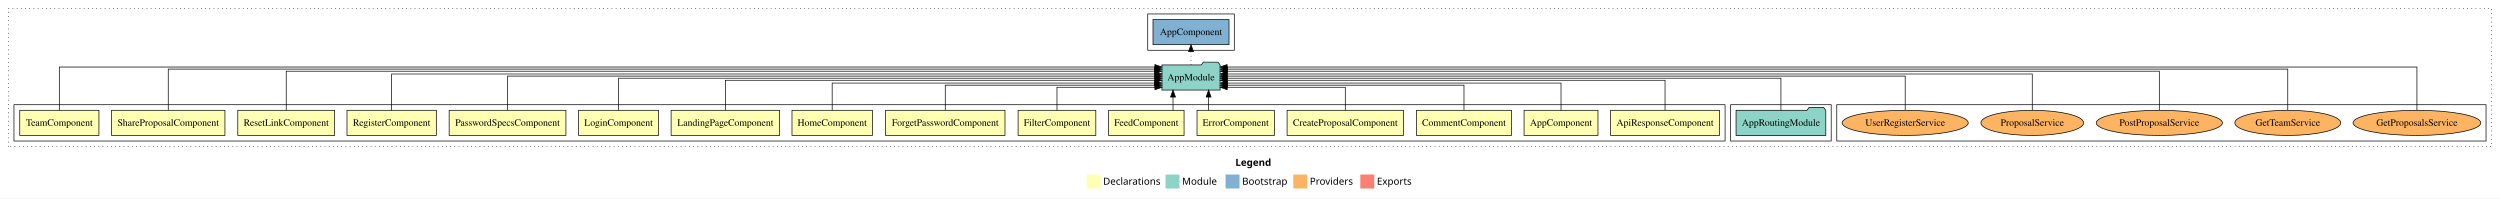
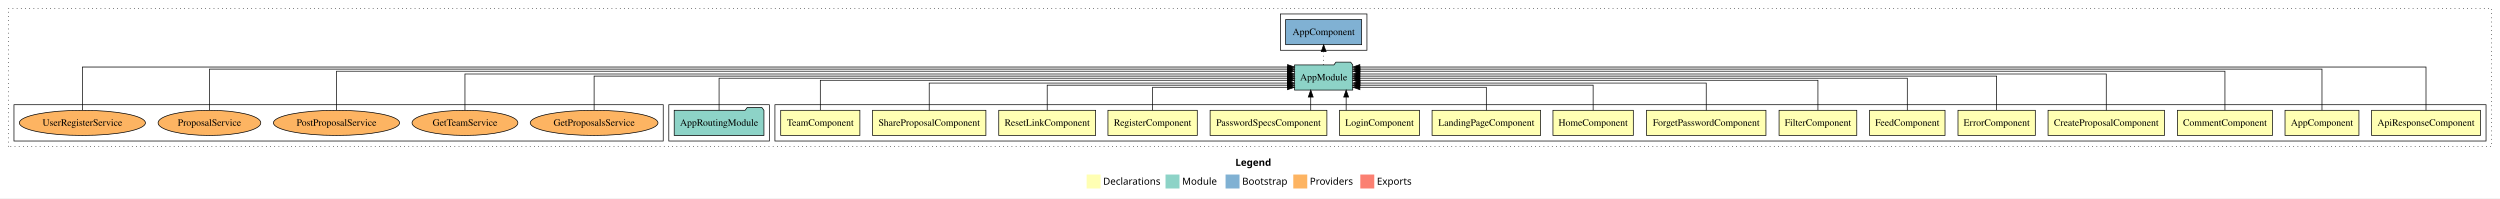
<svg xmlns="http://www.w3.org/2000/svg" width="3581pt" height="284pt" viewBox="0.00 0.00 3581.00 284.00">
  <g id="graph0" class="graph" transform="scale(1 1) rotate(0) translate(4 280)">
    <polygon fill="white" stroke="transparent" points="-4,4 -4,-280 3577,-280 3577,4 -4,4" />
    <text text-anchor="start" x="1765.51" y="-42.4" font-family="sans-serif" font-weight="bold" font-size="14.00">Legend</text>
    <polygon fill="#ffffb3" stroke="transparent" points="1552.5,-10 1552.5,-30 1572.5,-30 1572.5,-10 1552.5,-10" />
    <text text-anchor="start" x="1576.13" y="-15.4" font-family="sans-serif" font-size="14.00">  Declarations</text>
    <polygon fill="#8dd3c7" stroke="transparent" points="1665.5,-10 1665.5,-30 1685.5,-30 1685.5,-10 1665.5,-10" />
    <text text-anchor="start" x="1689.23" y="-15.4" font-family="sans-serif" font-size="14.00">  Module</text>
    <polygon fill="#80b1d3" stroke="transparent" points="1751.5,-10 1751.5,-30 1771.5,-30 1771.5,-10 1751.5,-10" />
    <text text-anchor="start" x="1775.28" y="-15.4" font-family="sans-serif" font-size="14.00">  Bootstrap</text>
    <polygon fill="#fdb462" stroke="transparent" points="1848.5,-10 1848.5,-30 1868.5,-30 1868.5,-10 1848.5,-10" />
    <text text-anchor="start" x="1872.17" y="-15.4" font-family="sans-serif" font-size="14.00">  Providers</text>
    <polygon fill="#fb8072" stroke="transparent" points="1944.5,-10 1944.5,-30 1964.5,-30 1964.5,-10 1944.5,-10" />
    <text text-anchor="start" x="1968.23" y="-15.4" font-family="sans-serif" font-size="14.00">  Exports</text>
    <g id="clust1" class="cluster">
      <polygon fill="none" stroke="black" stroke-dasharray="1,5" points="8,-70 8,-268 3565,-268 3565,-70 8,-70" />
    </g>
+     <g id="clust2" class="cluster">
+       <polygon fill="none" stroke="black" points="1106,-78 1106,-130 3557,-130 3557,-78 1106,-78" />
+     </g>
+     <g id="clust19" class="cluster">
+       <polygon fill="none" stroke="black" points="954,-78 954,-130 1098,-130 1098,-78 954,-78" />
+     </g>
    <g id="clust21" class="cluster">
-       <polygon fill="none" stroke="black" points="1640,-208 1640,-260 1764,-260 1764,-208 1640,-208" />
+       <polygon fill="none" stroke="black" points="1830,-208 1830,-260 1954,-260 1954,-208 1830,-208" />
    </g>
    <g id="clust22" class="cluster">
-       <polygon fill="none" stroke="black" points="2627,-78 2627,-130 3557,-130 3557,-78 2627,-78" />
-     </g>
-     <g id="clust19" class="cluster">
-       <polygon fill="none" stroke="black" points="2475,-78 2475,-130 2619,-130 2619,-78 2475,-78" />
-     </g>
-     <g id="clust2" class="cluster">
-       <polygon fill="none" stroke="black" points="16,-78 16,-130 2467,-130 2467,-78 16,-78" />
+       <polygon fill="none" stroke="black" points="16,-78 16,-130 946,-130 946,-78 16,-78" />
    </g>
    <g id="node1" class="node">
-       <polygon fill="#ffffb3" stroke="black" points="2458.98,-122 2303.02,-122 2303.02,-86 2458.98,-86 2458.98,-122" />
-       <text text-anchor="middle" x="2381" y="-99.8" font-family="Times,serif" font-size="14.00">ApiResponseComponent</text>
+       <polygon fill="#ffffb3" stroke="black" points="3548.98,-122 3393.02,-122 3393.02,-86 3548.98,-86 3548.98,-122" />
+       <text text-anchor="middle" x="3471" y="-99.8" font-family="Times,serif" font-size="14.00">ApiResponseComponent</text>
    </g>
    <g id="node17" class="node">
-       <polygon fill="#8dd3c7" stroke="black" points="1743.66,-187 1740.66,-191 1719.66,-191 1716.66,-187 1660.34,-187 1660.34,-151 1743.66,-151 1743.66,-187" />
-       <text text-anchor="middle" x="1702" y="-164.8" font-family="Times,serif" font-size="14.00">AppModule</text>
+       <polygon fill="#8dd3c7" stroke="black" points="1933.66,-187 1930.66,-191 1909.66,-191 1906.66,-187 1850.34,-187 1850.34,-151 1933.66,-151 1933.66,-187" />
+       <text text-anchor="middle" x="1892" y="-164.8" font-family="Times,serif" font-size="14.00">AppModule</text>
    </g>
    <g id="edge1" class="edge">
-       <path fill="none" stroke="black" d="M2381,-122.3C2381,-140.27 2381,-165 2381,-165 2381,-165 1753.71,-165 1753.71,-165" />
-       <polygon fill="black" stroke="black" points="1753.71,-161.5 1743.71,-165 1753.71,-168.5 1753.71,-161.5" />
+       <path fill="none" stroke="black" d="M3471,-122.15C3471,-145.76 3471,-184 3471,-184 3471,-184 1943.83,-184 1943.83,-184" />
+       <polygon fill="black" stroke="black" points="1943.83,-180.5 1933.83,-184 1943.83,-187.5 1943.83,-180.5" />
    </g>
    <g id="node2" class="node">
-       <polygon fill="#ffffb3" stroke="black" points="2284.94,-122 2179.06,-122 2179.06,-86 2284.94,-86 2284.94,-122" />
-       <text text-anchor="middle" x="2232" y="-99.8" font-family="Times,serif" font-size="14.00">AppComponent</text>
+       <polygon fill="#ffffb3" stroke="black" points="3374.94,-122 3269.06,-122 3269.06,-86 3374.94,-86 3374.94,-122" />
+       <text text-anchor="middle" x="3322" y="-99.8" font-family="Times,serif" font-size="14.00">AppComponent</text>
    </g>
    <g id="edge2" class="edge">
-       <path fill="none" stroke="black" d="M2232,-122.04C2232,-138.73 2232,-161 2232,-161 2232,-161 1754.03,-161 1754.03,-161" />
-       <polygon fill="black" stroke="black" points="1754.03,-157.5 1744.03,-161 1754.03,-164.5 1754.03,-157.5" />
+       <path fill="none" stroke="black" d="M3322,-122.25C3322,-145.02 3322,-181 3322,-181 3322,-181 1944.02,-181 1944.02,-181" />
+       <polygon fill="black" stroke="black" points="1944.02,-177.5 1934.02,-181 1944.02,-184.5 1944.02,-177.5" />
    </g>
    <g id="node3" class="node">
-       <polygon fill="#ffffb3" stroke="black" points="2161.06,-122 2024.94,-122 2024.94,-86 2161.06,-86 2161.06,-122" />
-       <text text-anchor="middle" x="2093" y="-99.8" font-family="Times,serif" font-size="14.00">CommentComponent</text>
+       <polygon fill="#ffffb3" stroke="black" points="3251.06,-122 3114.94,-122 3114.94,-86 3251.06,-86 3251.06,-122" />
+       <text text-anchor="middle" x="3183" y="-99.8" font-family="Times,serif" font-size="14.00">CommentComponent</text>
    </g>
    <g id="edge3" class="edge">
-       <path fill="none" stroke="black" d="M2093,-122.28C2093,-137.95 2093,-158 2093,-158 2093,-158 1753.84,-158 1753.84,-158" />
-       <polygon fill="black" stroke="black" points="1753.84,-154.5 1743.84,-158 1753.84,-161.5 1753.84,-154.5" />
+       <path fill="none" stroke="black" d="M3183,-122.29C3183,-144.21 3183,-178 3183,-178 3183,-178 1943.86,-178 1943.86,-178" />
+       <polygon fill="black" stroke="black" points="1943.86,-174.5 1933.86,-178 1943.86,-181.5 1943.86,-174.5" />
    </g>
    <g id="node4" class="node">
-       <polygon fill="#ffffb3" stroke="black" points="2006.36,-122 1839.64,-122 1839.64,-86 2006.36,-86 2006.36,-122" />
-       <text text-anchor="middle" x="1923" y="-99.8" font-family="Times,serif" font-size="14.00">CreateProposalComponent</text>
+       <polygon fill="#ffffb3" stroke="black" points="3096.36,-122 2929.64,-122 2929.64,-86 3096.36,-86 3096.36,-122" />
+       <text text-anchor="middle" x="3013" y="-99.8" font-family="Times,serif" font-size="14.00">CreateProposalComponent</text>
    </g>
    <g id="edge4" class="edge">
-       <path fill="none" stroke="black" d="M1923,-122.12C1923,-136.78 1923,-155 1923,-155 1923,-155 1753.83,-155 1753.83,-155" />
-       <polygon fill="black" stroke="black" points="1753.83,-151.5 1743.83,-155 1753.83,-158.5 1753.83,-151.5" />
+       <path fill="none" stroke="black" d="M3013,-122.03C3013,-142.77 3013,-174 3013,-174 3013,-174 1943.9,-174 1943.9,-174" />
+       <polygon fill="black" stroke="black" points="1943.9,-170.5 1933.9,-174 1943.9,-177.5 1943.9,-170.5" />
    </g>
    <g id="node5" class="node">
-       <polygon fill="#ffffb3" stroke="black" points="1821.37,-122 1710.63,-122 1710.63,-86 1821.37,-86 1821.37,-122" />
-       <text text-anchor="middle" x="1766" y="-99.8" font-family="Times,serif" font-size="14.00">ErrorComponent</text>
+       <polygon fill="#ffffb3" stroke="black" points="2911.37,-122 2800.63,-122 2800.63,-86 2911.37,-86 2911.37,-122" />
+       <text text-anchor="middle" x="2856" y="-99.8" font-family="Times,serif" font-size="14.00">ErrorComponent</text>
    </g>
    <g id="edge5" class="edge">
-       <path fill="none" stroke="black" d="M1727.2,-122.11C1727.2,-122.11 1727.2,-140.99 1727.2,-140.99" />
-       <polygon fill="black" stroke="black" points="1723.7,-140.99 1727.2,-150.99 1730.7,-140.99 1723.7,-140.99" />
+       <path fill="none" stroke="black" d="M2856,-122.31C2856,-142.15 2856,-171 2856,-171 2856,-171 1943.73,-171 1943.73,-171" />
+       <polygon fill="black" stroke="black" points="1943.73,-167.5 1933.73,-171 1943.73,-174.5 1943.73,-167.5" />
    </g>
    <g id="node6" class="node">
-       <polygon fill="#ffffb3" stroke="black" points="1692.05,-122 1583.95,-122 1583.95,-86 1692.05,-86 1692.05,-122" />
-       <text text-anchor="middle" x="1638" y="-99.8" font-family="Times,serif" font-size="14.00">FeedComponent</text>
+       <polygon fill="#ffffb3" stroke="black" points="2782.05,-122 2673.95,-122 2673.95,-86 2782.05,-86 2782.05,-122" />
+       <text text-anchor="middle" x="2728" y="-99.8" font-family="Times,serif" font-size="14.00">FeedComponent</text>
    </g>
    <g id="edge6" class="edge">
-       <path fill="none" stroke="black" d="M1676.22,-122.11C1676.22,-122.11 1676.22,-140.99 1676.22,-140.99" />
-       <polygon fill="black" stroke="black" points="1672.72,-140.99 1676.22,-150.99 1679.72,-140.99 1672.72,-140.99" />
+       <path fill="none" stroke="black" d="M2728,-122.17C2728,-141.09 2728,-168 2728,-168 2728,-168 1943.74,-168 1943.74,-168" />
+       <polygon fill="black" stroke="black" points="1943.74,-164.5 1933.74,-168 1943.74,-171.5 1943.74,-164.5" />
    </g>
    <g id="node7" class="node">
-       <polygon fill="#ffffb3" stroke="black" points="1565.66,-122 1454.34,-122 1454.34,-86 1565.66,-86 1565.66,-122" />
-       <text text-anchor="middle" x="1510" y="-99.8" font-family="Times,serif" font-size="14.00">FilterComponent</text>
+       <polygon fill="#ffffb3" stroke="black" points="2655.66,-122 2544.34,-122 2544.34,-86 2655.66,-86 2655.66,-122" />
+       <text text-anchor="middle" x="2600" y="-99.8" font-family="Times,serif" font-size="14.00">FilterComponent</text>
    </g>
    <g id="edge7" class="edge">
-       <path fill="none" stroke="black" d="M1510,-122.12C1510,-136.78 1510,-155 1510,-155 1510,-155 1650.34,-155 1650.34,-155" />
-       <polygon fill="black" stroke="black" points="1650.34,-158.5 1660.34,-155 1650.34,-151.5 1650.34,-158.5" />
+       <path fill="none" stroke="black" d="M2600,-122.3C2600,-140.27 2600,-165 2600,-165 2600,-165 1943.91,-165 1943.91,-165" />
+       <polygon fill="black" stroke="black" points="1943.91,-161.5 1933.91,-165 1943.91,-168.5 1943.91,-161.5" />
    </g>
    <g id="node8" class="node">
-       <polygon fill="#ffffb3" stroke="black" points="1435.54,-122 1264.46,-122 1264.46,-86 1435.54,-86 1435.54,-122" />
-       <text text-anchor="middle" x="1350" y="-99.8" font-family="Times,serif" font-size="14.00">ForgetPasswordComponent</text>
+       <polygon fill="#ffffb3" stroke="black" points="2525.54,-122 2354.46,-122 2354.46,-86 2525.54,-86 2525.54,-122" />
+       <text text-anchor="middle" x="2440" y="-99.8" font-family="Times,serif" font-size="14.00">ForgetPasswordComponent</text>
    </g>
    <g id="edge8" class="edge">
-       <path fill="none" stroke="black" d="M1350,-122.28C1350,-137.95 1350,-158 1350,-158 1350,-158 1650.24,-158 1650.24,-158" />
-       <polygon fill="black" stroke="black" points="1650.24,-161.5 1660.24,-158 1650.24,-154.5 1650.24,-161.5" />
+       <path fill="none" stroke="black" d="M2440,-122.04C2440,-138.73 2440,-161 2440,-161 2440,-161 1944.09,-161 1944.09,-161" />
+       <polygon fill="black" stroke="black" points="1944.09,-157.5 1934.09,-161 1944.09,-164.5 1944.09,-157.5" />
    </g>
    <g id="node9" class="node">
-       <polygon fill="#ffffb3" stroke="black" points="1245.55,-122 1130.45,-122 1130.45,-86 1245.55,-86 1245.55,-122" />
-       <text text-anchor="middle" x="1188" y="-99.8" font-family="Times,serif" font-size="14.00">HomeComponent</text>
+       <polygon fill="#ffffb3" stroke="black" points="2335.55,-122 2220.45,-122 2220.45,-86 2335.55,-86 2335.55,-122" />
+       <text text-anchor="middle" x="2278" y="-99.8" font-family="Times,serif" font-size="14.00">HomeComponent</text>
    </g>
    <g id="edge9" class="edge">
-       <path fill="none" stroke="black" d="M1188,-122.04C1188,-138.73 1188,-161 1188,-161 1188,-161 1649.94,-161 1649.94,-161" />
-       <polygon fill="black" stroke="black" points="1649.94,-164.5 1659.94,-161 1649.94,-157.5 1649.94,-164.5" />
+       <path fill="none" stroke="black" d="M2278,-122.28C2278,-137.95 2278,-158 2278,-158 2278,-158 1943.68,-158 1943.68,-158" />
+       <polygon fill="black" stroke="black" points="1943.68,-154.5 1933.68,-158 1943.68,-161.5 1943.68,-154.5" />
    </g>
    <g id="node10" class="node">
-       <polygon fill="#ffffb3" stroke="black" points="1112.7,-122 957.3,-122 957.3,-86 1112.7,-86 1112.7,-122" />
-       <text text-anchor="middle" x="1035" y="-99.8" font-family="Times,serif" font-size="14.00">LandingPageComponent</text>
+       <polygon fill="#ffffb3" stroke="black" points="2202.7,-122 2047.3,-122 2047.3,-86 2202.7,-86 2202.7,-122" />
+       <text text-anchor="middle" x="2125" y="-99.8" font-family="Times,serif" font-size="14.00">LandingPageComponent</text>
    </g>
    <g id="edge10" class="edge">
-       <path fill="none" stroke="black" d="M1035,-122.3C1035,-140.27 1035,-165 1035,-165 1035,-165 1650.28,-165 1650.28,-165" />
-       <polygon fill="black" stroke="black" points="1650.28,-168.5 1660.28,-165 1650.28,-161.5 1650.28,-168.5" />
+       <path fill="none" stroke="black" d="M2125,-122.12C2125,-136.78 2125,-155 2125,-155 2125,-155 1943.92,-155 1943.92,-155" />
+       <polygon fill="black" stroke="black" points="1943.92,-151.5 1933.92,-155 1943.92,-158.5 1943.92,-151.5" />
    </g>
    <g id="node11" class="node">
-       <polygon fill="#ffffb3" stroke="black" points="939.28,-122 824.72,-122 824.72,-86 939.28,-86 939.28,-122" />
-       <text text-anchor="middle" x="882" y="-99.8" font-family="Times,serif" font-size="14.00">LoginComponent</text>
+       <polygon fill="#ffffb3" stroke="black" points="2029.28,-122 1914.72,-122 1914.72,-86 2029.28,-86 2029.28,-122" />
+       <text text-anchor="middle" x="1972" y="-99.8" font-family="Times,serif" font-size="14.00">LoginComponent</text>
    </g>
    <g id="edge11" class="edge">
-       <path fill="none" stroke="black" d="M882,-122.17C882,-141.09 882,-168 882,-168 882,-168 1650.21,-168 1650.21,-168" />
-       <polygon fill="black" stroke="black" points="1650.21,-171.5 1660.21,-168 1650.21,-164.5 1650.21,-171.5" />
+       <path fill="none" stroke="black" d="M1924.22,-122.11C1924.22,-122.11 1924.22,-140.99 1924.22,-140.99" />
+       <polygon fill="black" stroke="black" points="1920.72,-140.99 1924.22,-150.99 1927.72,-140.99 1920.72,-140.99" />
    </g>
    <g id="node12" class="node">
-       <polygon fill="#ffffb3" stroke="black" points="806.64,-122 639.36,-122 639.36,-86 806.64,-86 806.64,-122" />
-       <text text-anchor="middle" x="723" y="-99.8" font-family="Times,serif" font-size="14.00">PasswordSpecsComponent</text>
+       <polygon fill="#ffffb3" stroke="black" points="1896.64,-122 1729.36,-122 1729.36,-86 1896.64,-86 1896.64,-122" />
+       <text text-anchor="middle" x="1813" y="-99.8" font-family="Times,serif" font-size="14.00">PasswordSpecsComponent</text>
    </g>
    <g id="edge12" class="edge">
-       <path fill="none" stroke="black" d="M723,-122.31C723,-142.15 723,-171 723,-171 723,-171 1650.25,-171 1650.25,-171" />
-       <polygon fill="black" stroke="black" points="1650.25,-174.5 1660.25,-171 1650.25,-167.5 1650.25,-174.5" />
+       <path fill="none" stroke="black" d="M1873.5,-122.11C1873.5,-122.11 1873.5,-140.99 1873.5,-140.99" />
+       <polygon fill="black" stroke="black" points="1870,-140.99 1873.5,-150.99 1877,-140.99 1870,-140.99" />
    </g>
    <g id="node13" class="node">
-       <polygon fill="#ffffb3" stroke="black" points="620.98,-122 493.02,-122 493.02,-86 620.98,-86 620.98,-122" />
-       <text text-anchor="middle" x="557" y="-99.8" font-family="Times,serif" font-size="14.00">RegisterComponent</text>
+       <polygon fill="#ffffb3" stroke="black" points="1710.98,-122 1583.02,-122 1583.02,-86 1710.98,-86 1710.98,-122" />
+       <text text-anchor="middle" x="1647" y="-99.8" font-family="Times,serif" font-size="14.00">RegisterComponent</text>
    </g>
    <g id="edge13" class="edge">
-       <path fill="none" stroke="black" d="M557,-122.03C557,-142.77 557,-174 557,-174 557,-174 1650.23,-174 1650.23,-174" />
-       <polygon fill="black" stroke="black" points="1650.23,-177.5 1660.23,-174 1650.23,-170.5 1650.23,-177.5" />
+       <path fill="none" stroke="black" d="M1647,-122.12C1647,-136.78 1647,-155 1647,-155 1647,-155 1840.16,-155 1840.16,-155" />
+       <polygon fill="black" stroke="black" points="1840.16,-158.5 1850.16,-155 1840.16,-151.5 1840.16,-158.5" />
    </g>
    <g id="node14" class="node">
-       <polygon fill="#ffffb3" stroke="black" points="475.38,-122 336.62,-122 336.62,-86 475.38,-86 475.38,-122" />
-       <text text-anchor="middle" x="406" y="-99.8" font-family="Times,serif" font-size="14.00">ResetLinkComponent</text>
+       <polygon fill="#ffffb3" stroke="black" points="1565.38,-122 1426.62,-122 1426.62,-86 1565.38,-86 1565.38,-122" />
+       <text text-anchor="middle" x="1496" y="-99.8" font-family="Times,serif" font-size="14.00">ResetLinkComponent</text>
    </g>
    <g id="edge14" class="edge">
-       <path fill="none" stroke="black" d="M406,-122.29C406,-144.21 406,-178 406,-178 406,-178 1649.98,-178 1649.98,-178" />
-       <polygon fill="black" stroke="black" points="1649.98,-181.5 1659.98,-178 1649.98,-174.5 1649.98,-181.5" />
+       <path fill="none" stroke="black" d="M1496,-122.28C1496,-137.95 1496,-158 1496,-158 1496,-158 1840,-158 1840,-158" />
+       <polygon fill="black" stroke="black" points="1840,-161.5 1850,-158 1840,-154.5 1840,-161.5" />
    </g>
    <g id="node15" class="node">
-       <polygon fill="#ffffb3" stroke="black" points="318.2,-122 155.8,-122 155.8,-86 318.2,-86 318.2,-122" />
-       <text text-anchor="middle" x="237" y="-99.8" font-family="Times,serif" font-size="14.00">ShareProposalComponent</text>
+       <polygon fill="#ffffb3" stroke="black" points="1408.2,-122 1245.8,-122 1245.8,-86 1408.2,-86 1408.2,-122" />
+       <text text-anchor="middle" x="1327" y="-99.8" font-family="Times,serif" font-size="14.00">ShareProposalComponent</text>
    </g>
    <g id="edge15" class="edge">
-       <path fill="none" stroke="black" d="M237,-122.25C237,-145.02 237,-181 237,-181 237,-181 1650.13,-181 1650.13,-181" />
-       <polygon fill="black" stroke="black" points="1650.13,-184.5 1660.13,-181 1650.13,-177.5 1650.13,-184.5" />
+       <path fill="none" stroke="black" d="M1327,-122.04C1327,-138.73 1327,-161 1327,-161 1327,-161 1839.99,-161 1839.99,-161" />
+       <polygon fill="black" stroke="black" points="1839.99,-164.5 1849.99,-161 1839.99,-157.5 1839.99,-164.5" />
    </g>
    <g id="node16" class="node">
-       <polygon fill="#ffffb3" stroke="black" points="137.7,-122 24.3,-122 24.3,-86 137.7,-86 137.7,-122" />
-       <text text-anchor="middle" x="81" y="-99.8" font-family="Times,serif" font-size="14.00">TeamComponent</text>
+       <polygon fill="#ffffb3" stroke="black" points="1227.7,-122 1114.3,-122 1114.3,-86 1227.7,-86 1227.7,-122" />
+       <text text-anchor="middle" x="1171" y="-99.8" font-family="Times,serif" font-size="14.00">TeamComponent</text>
    </g>
    <g id="edge16" class="edge">
-       <path fill="none" stroke="black" d="M81,-122.15C81,-145.76 81,-184 81,-184 81,-184 1650.3,-184 1650.3,-184" />
-       <polygon fill="black" stroke="black" points="1650.3,-187.5 1660.3,-184 1650.3,-180.5 1650.3,-187.5" />
+       <path fill="none" stroke="black" d="M1171,-122.3C1171,-140.27 1171,-165 1171,-165 1171,-165 1840.12,-165 1840.12,-165" />
+       <polygon fill="black" stroke="black" points="1840.12,-168.5 1850.12,-165 1840.12,-161.5 1840.12,-168.5" />
    </g>
    <g id="node19" class="node">
-       <polygon fill="#80b1d3" stroke="black" points="1756.44,-252 1647.56,-252 1647.56,-216 1756.44,-216 1756.44,-252" />
-       <text text-anchor="middle" x="1702" y="-229.8" font-family="Times,serif" font-size="14.00">AppComponent </text>
+       <polygon fill="#80b1d3" stroke="black" points="1946.44,-252 1837.56,-252 1837.56,-216 1946.44,-216 1946.44,-252" />
+       <text text-anchor="middle" x="1892" y="-229.8" font-family="Times,serif" font-size="14.00">AppComponent </text>
    </g>
    <g id="edge18" class="edge">
-       <path fill="none" stroke="black" stroke-dasharray="1,5" d="M1702,-187.11C1702,-187.11 1702,-205.99 1702,-205.99" />
-       <polygon fill="black" stroke="black" points="1698.5,-205.99 1702,-215.99 1705.5,-205.99 1698.5,-205.99" />
+       <path fill="none" stroke="black" stroke-dasharray="1,5" d="M1892,-187.11C1892,-187.11 1892,-205.99 1892,-205.99" />
+       <polygon fill="black" stroke="black" points="1888.5,-205.99 1892,-215.99 1895.5,-205.99 1888.5,-205.99" />
    </g>
    <g id="node18" class="node">
-       <polygon fill="#8dd3c7" stroke="black" points="2611.27,-122 2608.27,-126 2587.27,-126 2584.27,-122 2482.73,-122 2482.73,-86 2611.27,-86 2611.27,-122" />
-       <text text-anchor="middle" x="2547" y="-99.8" font-family="Times,serif" font-size="14.00">AppRoutingModule</text>
+       <polygon fill="#8dd3c7" stroke="black" points="1090.27,-122 1087.27,-126 1066.27,-126 1063.27,-122 961.73,-122 961.73,-86 1090.27,-86 1090.27,-122" />
+       <text text-anchor="middle" x="1026" y="-99.8" font-family="Times,serif" font-size="14.00">AppRoutingModule</text>
    </g>
    <g id="edge17" class="edge">
-       <path fill="none" stroke="black" d="M2547,-122.17C2547,-141.09 2547,-168 2547,-168 2547,-168 1753.9,-168 1753.9,-168" />
-       <polygon fill="black" stroke="black" points="1753.9,-164.5 1743.9,-168 1753.9,-171.5 1753.9,-164.5" />
+       <path fill="none" stroke="black" d="M1026,-122.17C1026,-141.09 1026,-168 1026,-168 1026,-168 1840.23,-168 1840.23,-168" />
+       <polygon fill="black" stroke="black" points="1840.23,-171.5 1850.23,-168 1840.23,-164.5 1840.23,-171.5" />
    </g>
    <g id="node20" class="node">
-       <ellipse fill="#fdb462" stroke="black" cx="3458" cy="-104" rx="91.47" ry="18" />
-       <text text-anchor="middle" x="3458" y="-99.8" font-family="Times,serif" font-size="14.00">GetProposalsService</text>
+       <ellipse fill="#fdb462" stroke="black" cx="847" cy="-104" rx="91.47" ry="18" />
+       <text text-anchor="middle" x="847" y="-99.8" font-family="Times,serif" font-size="14.00">GetProposalsService</text>
    </g>
    <g id="edge19" class="edge">
-       <path fill="none" stroke="black" d="M3458,-122.15C3458,-145.76 3458,-184 3458,-184 3458,-184 1753.67,-184 1753.67,-184" />
-       <polygon fill="black" stroke="black" points="1753.68,-180.5 1743.67,-184 1753.67,-187.5 1753.68,-180.5" />
+       <path fill="none" stroke="black" d="M847,-122.31C847,-142.15 847,-171 847,-171 847,-171 1840.07,-171 1840.07,-171" />
+       <polygon fill="black" stroke="black" points="1840.07,-174.5 1850.07,-171 1840.07,-167.5 1840.07,-174.5" />
    </g>
    <g id="node21" class="node">
-       <ellipse fill="#fdb462" stroke="black" cx="3273" cy="-104" rx="75.84" ry="18" />
-       <text text-anchor="middle" x="3273" y="-99.8" font-family="Times,serif" font-size="14.00">GetTeamService</text>
+       <ellipse fill="#fdb462" stroke="black" cx="662" cy="-104" rx="75.84" ry="18" />
+       <text text-anchor="middle" x="662" y="-99.8" font-family="Times,serif" font-size="14.00">GetTeamService</text>
    </g>
    <g id="edge20" class="edge">
-       <path fill="none" stroke="black" d="M3273,-122.25C3273,-145.02 3273,-181 3273,-181 3273,-181 1754.02,-181 1754.02,-181" />
-       <polygon fill="black" stroke="black" points="1754.02,-177.5 1744.02,-181 1754.02,-184.5 1754.02,-177.5" />
+       <path fill="none" stroke="black" d="M662,-122.03C662,-142.77 662,-174 662,-174 662,-174 1840.02,-174 1840.02,-174" />
+       <polygon fill="black" stroke="black" points="1840.02,-177.5 1850.02,-174 1840.02,-170.5 1840.02,-177.5" />
    </g>
    <g id="node22" class="node">
-       <ellipse fill="#fdb462" stroke="black" cx="3089" cy="-104" rx="90.34" ry="18" />
-       <text text-anchor="middle" x="3089" y="-99.8" font-family="Times,serif" font-size="14.00">PostProposalService</text>
+       <ellipse fill="#fdb462" stroke="black" cx="478" cy="-104" rx="90.34" ry="18" />
+       <text text-anchor="middle" x="478" y="-99.8" font-family="Times,serif" font-size="14.00">PostProposalService</text>
    </g>
    <g id="edge21" class="edge">
-       <path fill="none" stroke="black" d="M3089,-122.29C3089,-144.21 3089,-178 3089,-178 3089,-178 1753.89,-178 1753.89,-178" />
-       <polygon fill="black" stroke="black" points="1753.89,-174.5 1743.89,-178 1753.89,-181.5 1753.89,-174.5" />
+       <path fill="none" stroke="black" d="M478,-122.29C478,-144.21 478,-178 478,-178 478,-178 1840.07,-178 1840.07,-178" />
+       <polygon fill="black" stroke="black" points="1840.07,-181.5 1850.07,-178 1840.07,-174.5 1840.07,-181.5" />
    </g>
    <g id="node23" class="node">
-       <ellipse fill="#fdb462" stroke="black" cx="2907" cy="-104" rx="73.57" ry="18" />
-       <text text-anchor="middle" x="2907" y="-99.8" font-family="Times,serif" font-size="14.00">ProposalService</text>
+       <ellipse fill="#fdb462" stroke="black" cx="296" cy="-104" rx="73.57" ry="18" />
+       <text text-anchor="middle" x="296" y="-99.8" font-family="Times,serif" font-size="14.00">ProposalService</text>
    </g>
    <g id="edge22" class="edge">
-       <path fill="none" stroke="black" d="M2907,-122.03C2907,-142.77 2907,-174 2907,-174 2907,-174 1753.83,-174 1753.83,-174" />
-       <polygon fill="black" stroke="black" points="1753.83,-170.5 1743.83,-174 1753.83,-177.5 1753.83,-170.5" />
+       <path fill="none" stroke="black" d="M296,-122.25C296,-145.02 296,-181 296,-181 296,-181 1840.13,-181 1840.13,-181" />
+       <polygon fill="black" stroke="black" points="1840.13,-184.5 1850.13,-181 1840.13,-177.5 1840.13,-184.5" />
    </g>
    <g id="node24" class="node">
-       <ellipse fill="#fdb462" stroke="black" cx="2725" cy="-104" rx="90.3" ry="18" />
-       <text text-anchor="middle" x="2725" y="-99.8" font-family="Times,serif" font-size="14.00">UserRegisterService</text>
+       <ellipse fill="#fdb462" stroke="black" cx="114" cy="-104" rx="90.3" ry="18" />
+       <text text-anchor="middle" x="114" y="-99.8" font-family="Times,serif" font-size="14.00">UserRegisterService</text>
    </g>
    <g id="edge23" class="edge">
-       <path fill="none" stroke="black" d="M2725,-122.31C2725,-142.15 2725,-171 2725,-171 2725,-171 1753.69,-171 1753.69,-171" />
-       <polygon fill="black" stroke="black" points="1753.69,-167.5 1743.69,-171 1753.69,-174.5 1753.69,-167.5" />
+       <path fill="none" stroke="black" d="M114,-122.15C114,-145.76 114,-184 114,-184 114,-184 1840.24,-184 1840.24,-184" />
+       <polygon fill="black" stroke="black" points="1840.24,-187.5 1850.24,-184 1840.24,-180.5 1840.24,-187.5" />
    </g>
  </g>
</svg>
